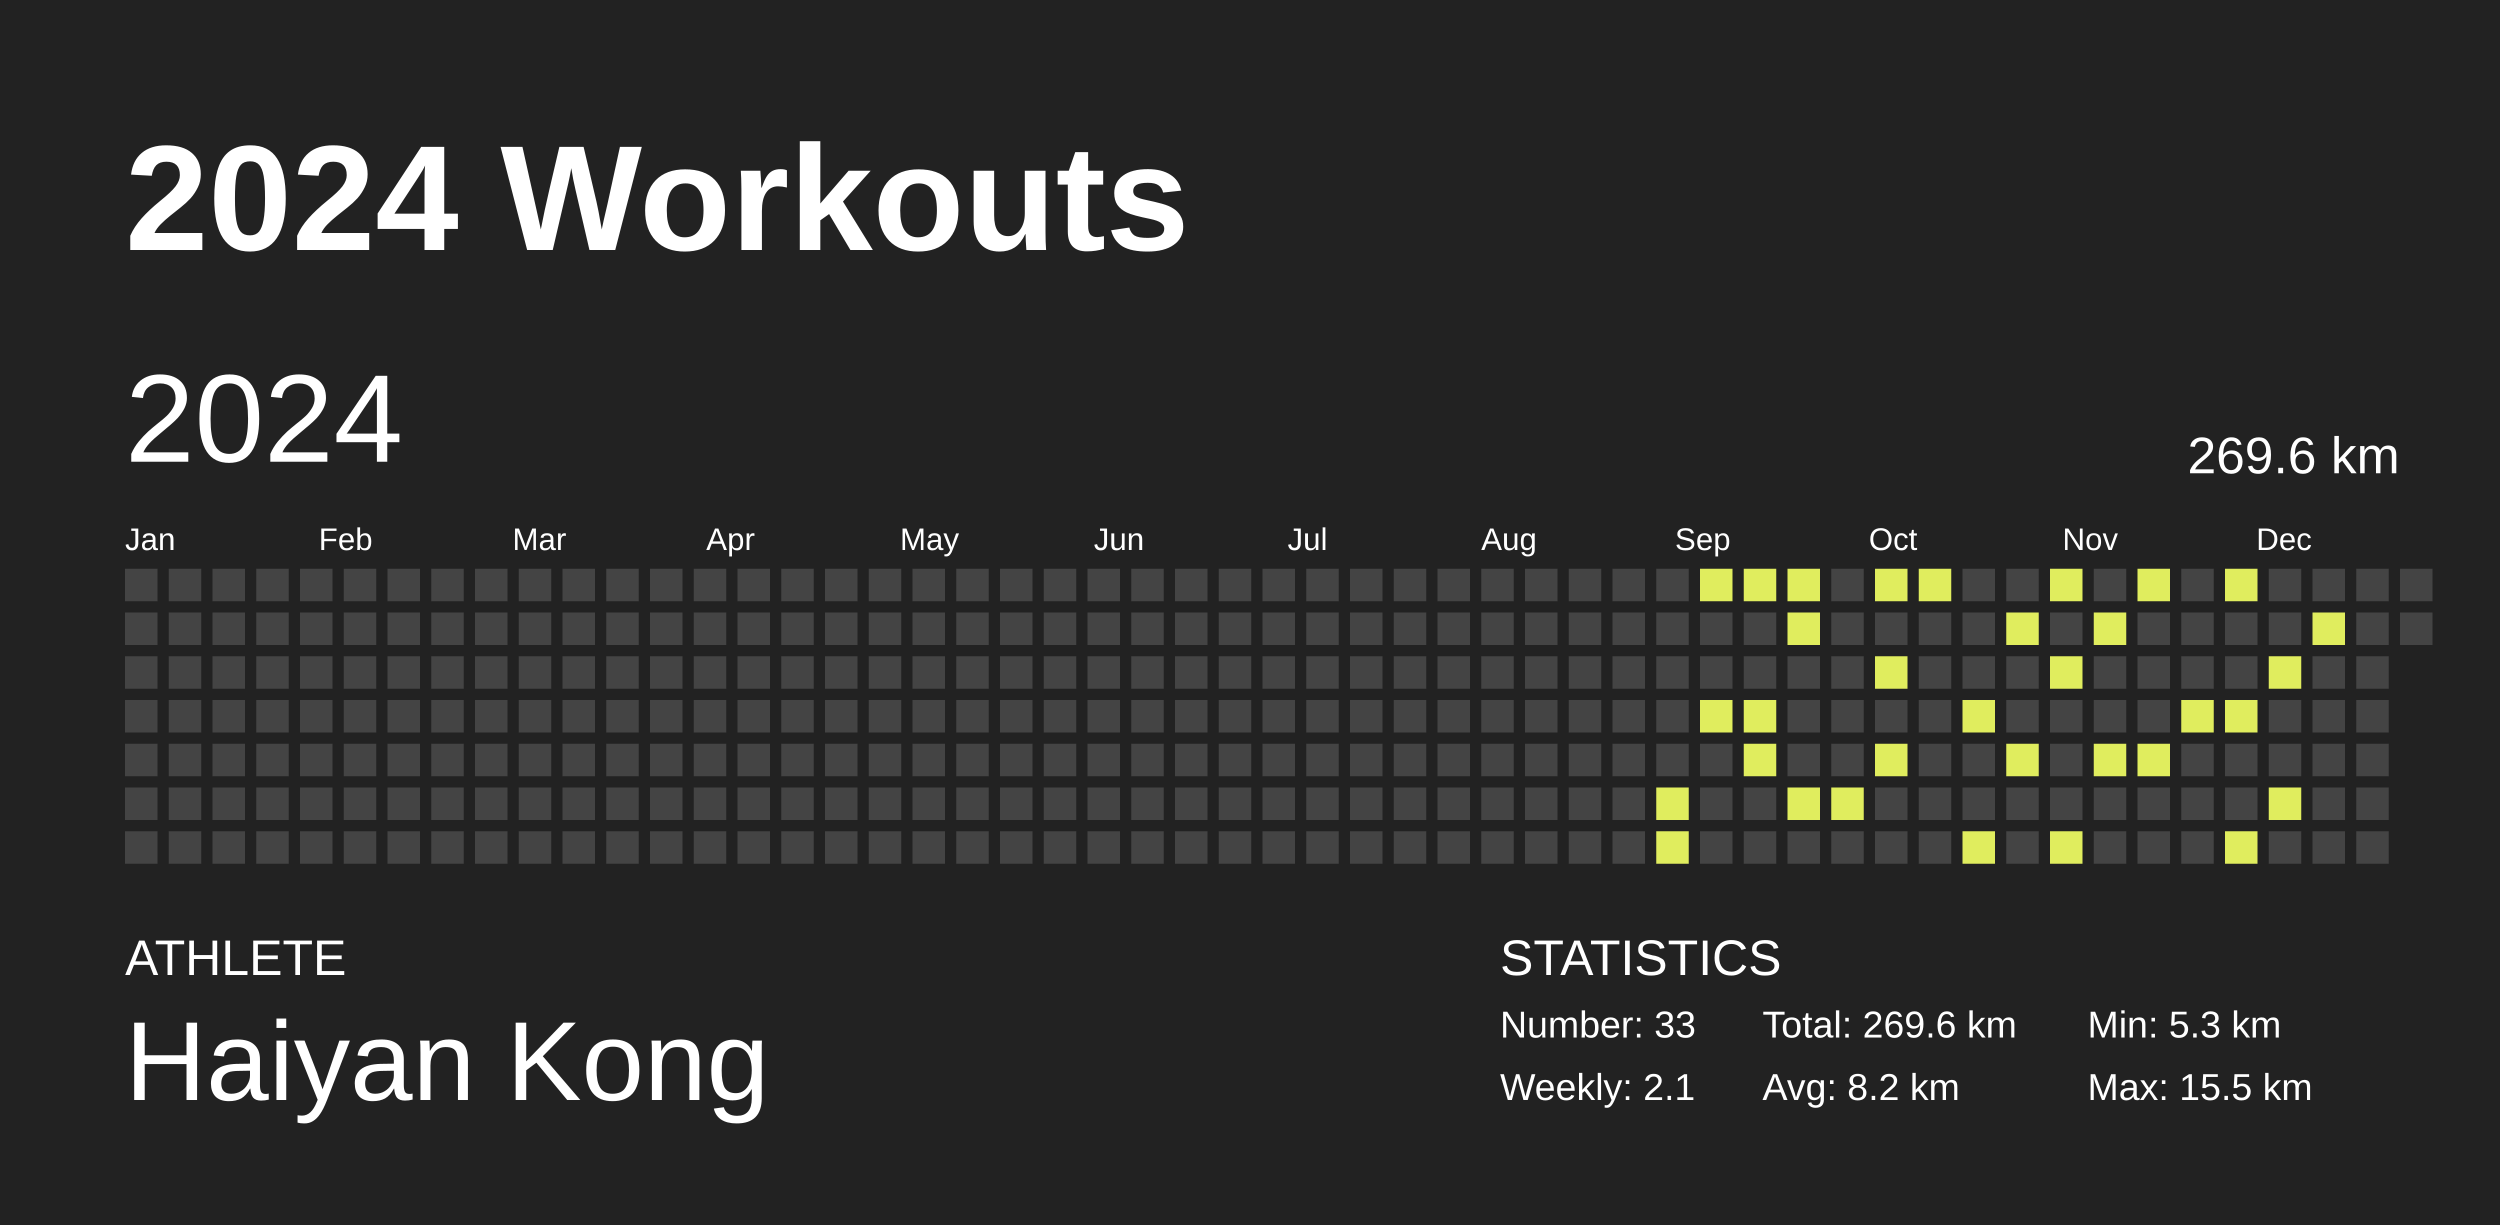
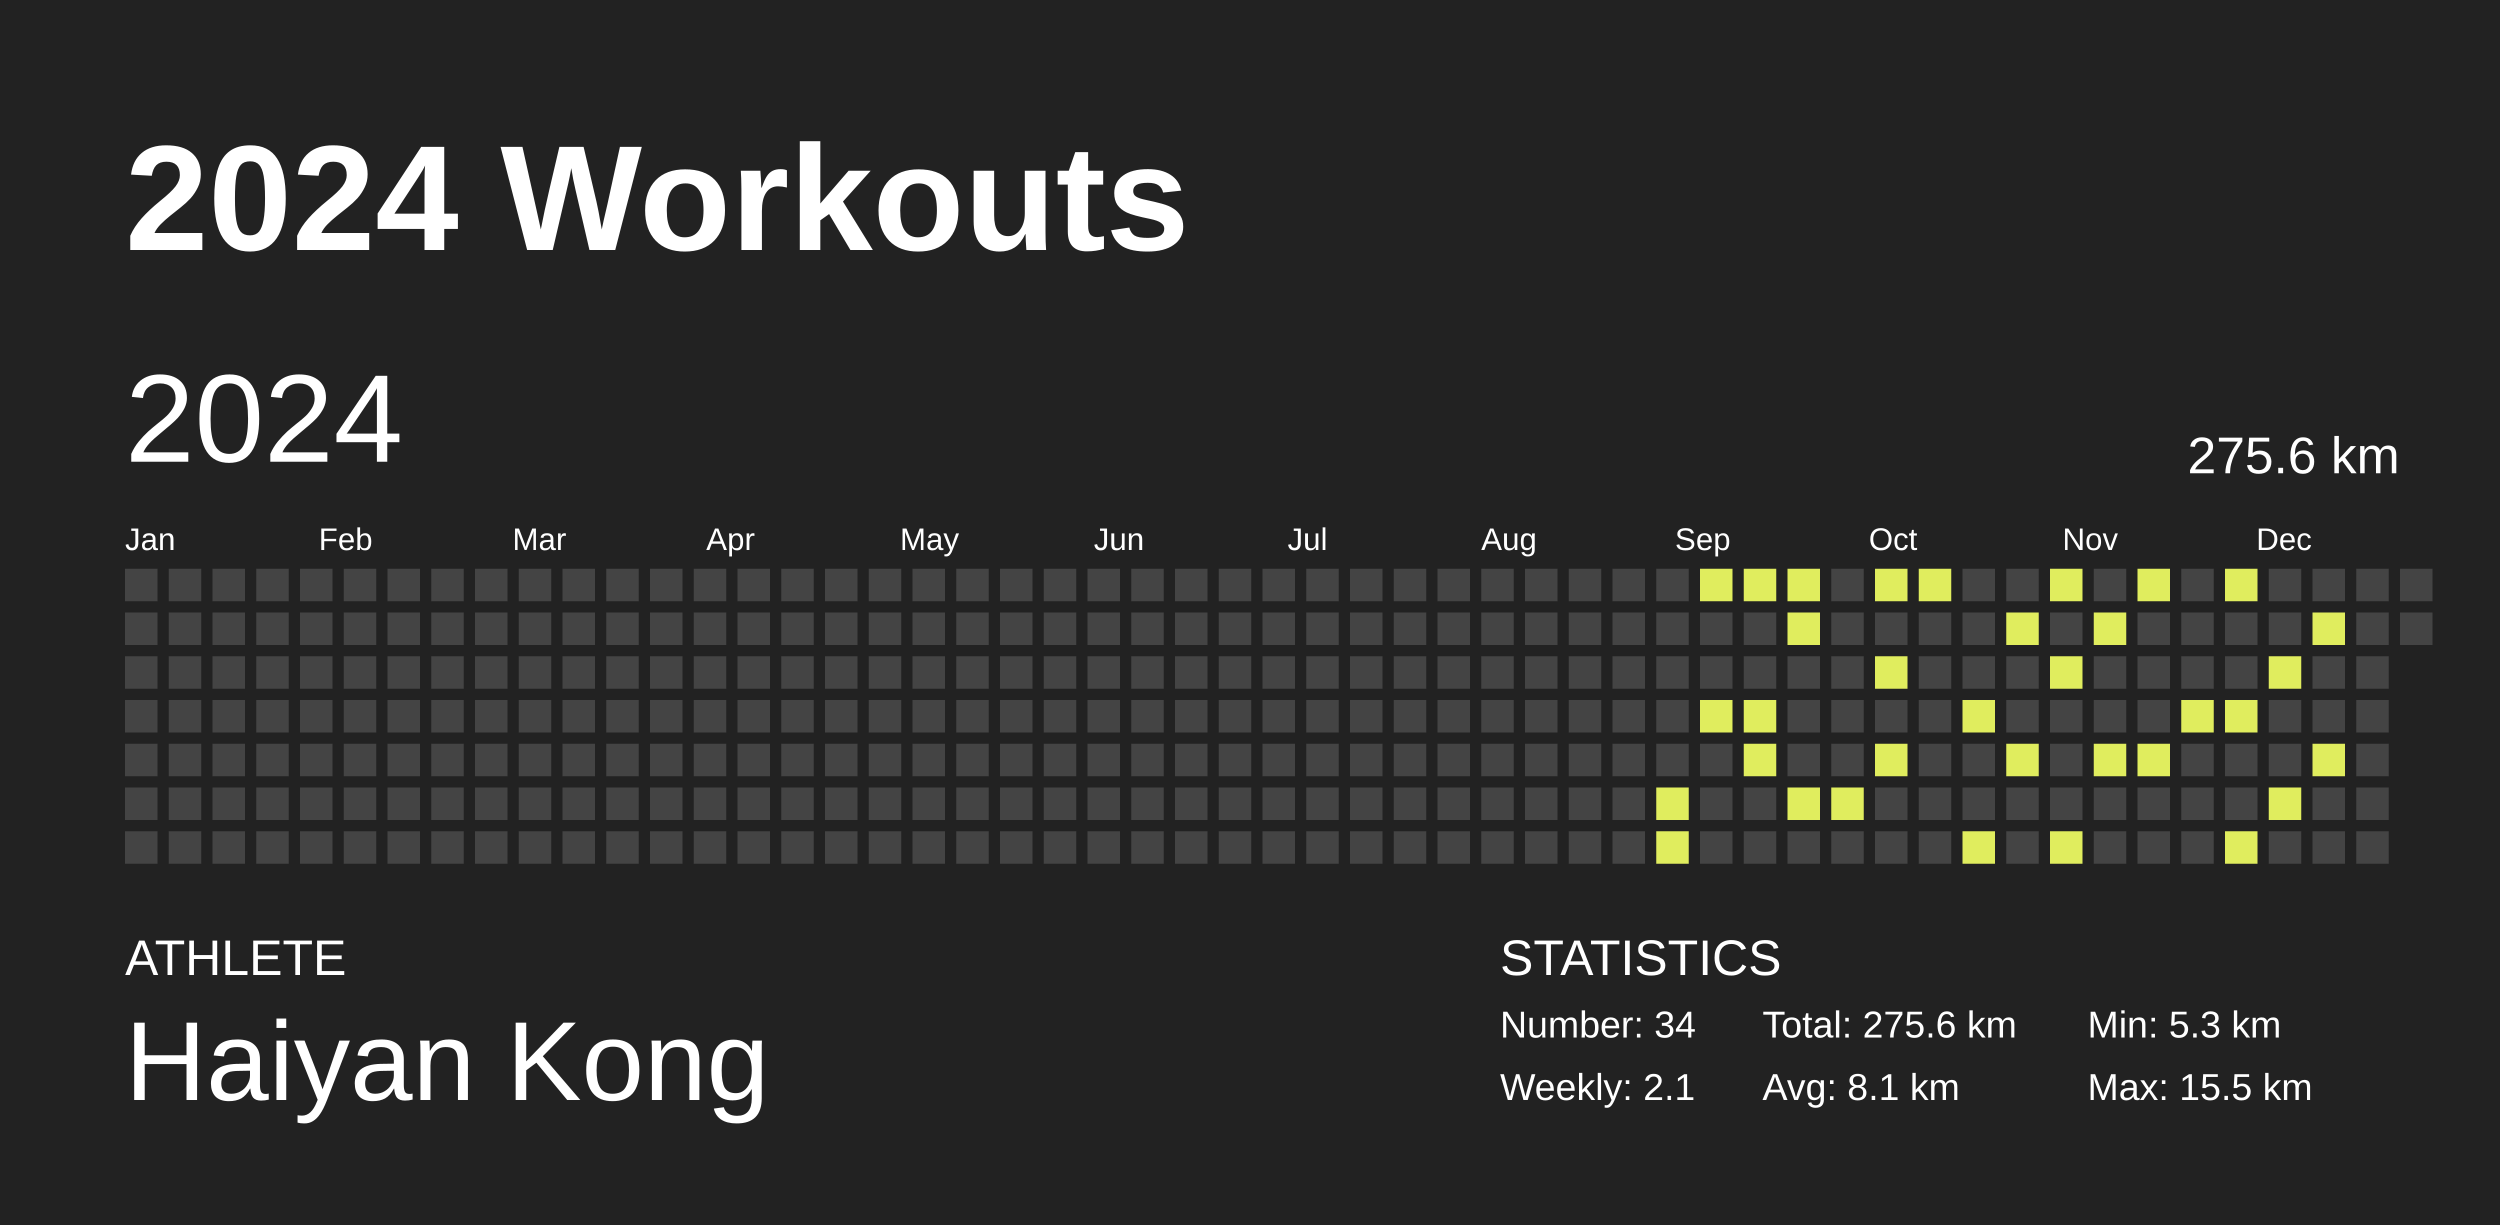
<svg xmlns="http://www.w3.org/2000/svg" baseProfile="full" height="98mm" version="1.1" viewBox="0,0,200,98" width="200mm">
  <defs />
  <rect fill="#222222" height="98" width="200" x="0" y="0" />
  <text fill="#FFFFFF" style="font-size:12px; font-family:Arial; font-weight:bold;" x="10" y="20">2024 Workouts</text>
  <text fill="#FFFFFF" style="font-size:4px; font-family:Arial" x="10" y="78">ATHLETE</text>
  <text fill="#FFFFFF" style="font-size:9px; font-family:Arial" x="10" y="88">Haiyan Kong</text>
  <text fill="#FFFFFF" style="font-size:4px; font-family:Arial" x="120" y="78">STATISTICS</text>
-   <text fill="#FFFFFF" style="font-size:3px; font-family:Arial" x="120" y="83">Number: 33</text>
+   <text fill="#FFFFFF" style="font-size:3px; font-family:Arial" x="120" y="83">Number: 34</text>
  <text fill="#FFFFFF" style="font-size:3px; font-family:Arial" x="120" y="88">Weekly: 2.1</text>
-   <text fill="#FFFFFF" style="font-size:3px; font-family:Arial" x="141" y="83">Total: 269.6 km</text>
-   <text fill="#FFFFFF" style="font-size:3px; font-family:Arial" x="141" y="88">Avg: 8.2 km</text>
+   <text fill="#FFFFFF" style="font-size:3px; font-family:Arial" x="141" y="83">Total: 275.6 km</text>
+   <text fill="#FFFFFF" style="font-size:3px; font-family:Arial" x="141" y="88">Avg: 8.1 km</text>
  <text fill="#FFFFFF" style="font-size:3px; font-family:Arial" x="167" y="83">Min: 5.3 km</text>
  <text fill="#FFFFFF" style="font-size:3px; font-family:Arial" x="167" y="88">Max: 15.5 km</text>
  <text dominant-baseline="hanging" fill="#FFFFFF" style="font-size:10.0px; font-family:Arial;" x="10" y="30">2024</text>
-   <text dominant-baseline="hanging" fill="#FFFFFF" style="font-size:4.125px; font-family:Arial;" x="175" y="35">269.6 km</text>
+   <text dominant-baseline="hanging" fill="#FFFFFF" style="font-size:4.125px; font-family:Arial;" x="175" y="35">275.6 km</text>
  <text fill="#FFFFFF" style="font-size:2.5px; font-family:Arial" x="10.0" y="44">Jan</text>
  <text fill="#FFFFFF" style="font-size:2.5px; font-family:Arial" x="25.5" y="44">Feb</text>
  <text fill="#FFFFFF" style="font-size:2.5px; font-family:Arial" x="41.0" y="44">Mar</text>
  <text fill="#FFFFFF" style="font-size:2.5px; font-family:Arial" x="56.5" y="44">Apr</text>
  <text fill="#FFFFFF" style="font-size:2.5px; font-family:Arial" x="72.0" y="44">May</text>
  <text fill="#FFFFFF" style="font-size:2.5px; font-family:Arial" x="87.5" y="44">Jun</text>
  <text fill="#FFFFFF" style="font-size:2.5px; font-family:Arial" x="103.0" y="44">Jul</text>
  <text fill="#FFFFFF" style="font-size:2.5px; font-family:Arial" x="118.5" y="44">Aug</text>
  <text fill="#FFFFFF" style="font-size:2.5px; font-family:Arial" x="134.0" y="44">Sep</text>
  <text fill="#FFFFFF" style="font-size:2.5px; font-family:Arial" x="149.5" y="44">Oct</text>
  <text fill="#FFFFFF" style="font-size:2.5px; font-family:Arial" x="165.0" y="44">Nov</text>
  <text fill="#FFFFFF" style="font-size:2.5px; font-family:Arial" x="180.5" y="44">Dec</text>
  <rect fill="#444444" height="2.6" width="2.6" x="10.0" y="45.5" />
  <rect fill="#444444" height="2.6" width="2.6" x="10.0" y="49.0" />
  <rect fill="#444444" height="2.6" width="2.6" x="10.0" y="52.5" />
  <rect fill="#444444" height="2.6" width="2.6" x="10.0" y="56.0" />
  <rect fill="#444444" height="2.6" width="2.6" x="10.0" y="59.5" />
  <rect fill="#444444" height="2.6" width="2.6" x="10.0" y="63.0" />
  <rect fill="#444444" height="2.6" width="2.6" x="10.0" y="66.5" />
  <rect fill="#444444" height="2.6" width="2.6" x="13.5" y="45.5" />
  <rect fill="#444444" height="2.6" width="2.6" x="13.5" y="49.0" />
  <rect fill="#444444" height="2.6" width="2.6" x="13.5" y="52.5" />
  <rect fill="#444444" height="2.6" width="2.6" x="13.5" y="56.0" />
  <rect fill="#444444" height="2.6" width="2.6" x="13.5" y="59.5" />
  <rect fill="#444444" height="2.6" width="2.6" x="13.5" y="63.0" />
  <rect fill="#444444" height="2.6" width="2.6" x="13.5" y="66.5" />
  <rect fill="#444444" height="2.6" width="2.6" x="17.0" y="45.5" />
  <rect fill="#444444" height="2.6" width="2.6" x="17.0" y="49.0" />
  <rect fill="#444444" height="2.6" width="2.6" x="17.0" y="52.5" />
  <rect fill="#444444" height="2.6" width="2.6" x="17.0" y="56.0" />
  <rect fill="#444444" height="2.6" width="2.6" x="17.0" y="59.5" />
  <rect fill="#444444" height="2.6" width="2.6" x="17.0" y="63.0" />
  <rect fill="#444444" height="2.6" width="2.6" x="17.0" y="66.5" />
  <rect fill="#444444" height="2.6" width="2.6" x="20.5" y="45.5" />
  <rect fill="#444444" height="2.6" width="2.6" x="20.5" y="49.0" />
  <rect fill="#444444" height="2.6" width="2.6" x="20.5" y="52.5" />
  <rect fill="#444444" height="2.6" width="2.6" x="20.5" y="56.0" />
  <rect fill="#444444" height="2.6" width="2.6" x="20.5" y="59.5" />
  <rect fill="#444444" height="2.6" width="2.6" x="20.5" y="63.0" />
  <rect fill="#444444" height="2.6" width="2.6" x="20.5" y="66.5" />
  <rect fill="#444444" height="2.6" width="2.6" x="24.0" y="45.5" />
  <rect fill="#444444" height="2.6" width="2.6" x="24.0" y="49.0" />
  <rect fill="#444444" height="2.6" width="2.6" x="24.0" y="52.5" />
  <rect fill="#444444" height="2.6" width="2.6" x="24.0" y="56.0" />
  <rect fill="#444444" height="2.6" width="2.6" x="24.0" y="59.5" />
  <rect fill="#444444" height="2.6" width="2.6" x="24.0" y="63.0" />
  <rect fill="#444444" height="2.6" width="2.6" x="24.0" y="66.5" />
  <rect fill="#444444" height="2.6" width="2.6" x="27.5" y="45.5" />
  <rect fill="#444444" height="2.6" width="2.6" x="27.5" y="49.0" />
  <rect fill="#444444" height="2.6" width="2.6" x="27.5" y="52.5" />
  <rect fill="#444444" height="2.6" width="2.6" x="27.5" y="56.0" />
  <rect fill="#444444" height="2.6" width="2.6" x="27.5" y="59.5" />
  <rect fill="#444444" height="2.6" width="2.6" x="27.5" y="63.0" />
  <rect fill="#444444" height="2.6" width="2.6" x="27.5" y="66.5" />
  <rect fill="#444444" height="2.6" width="2.6" x="31.0" y="45.5" />
  <rect fill="#444444" height="2.6" width="2.6" x="31.0" y="49.0" />
  <rect fill="#444444" height="2.6" width="2.6" x="31.0" y="52.5" />
  <rect fill="#444444" height="2.6" width="2.6" x="31.0" y="56.0" />
  <rect fill="#444444" height="2.6" width="2.6" x="31.0" y="59.5" />
  <rect fill="#444444" height="2.6" width="2.6" x="31.0" y="63.0" />
  <rect fill="#444444" height="2.6" width="2.6" x="31.0" y="66.5" />
  <rect fill="#444444" height="2.6" width="2.6" x="34.5" y="45.5" />
  <rect fill="#444444" height="2.6" width="2.6" x="34.5" y="49.0" />
  <rect fill="#444444" height="2.6" width="2.6" x="34.5" y="52.5" />
  <rect fill="#444444" height="2.6" width="2.6" x="34.5" y="56.0" />
  <rect fill="#444444" height="2.6" width="2.6" x="34.5" y="59.5" />
  <rect fill="#444444" height="2.6" width="2.6" x="34.5" y="63.0" />
  <rect fill="#444444" height="2.6" width="2.6" x="34.5" y="66.5" />
  <rect fill="#444444" height="2.6" width="2.6" x="38.0" y="45.5" />
  <rect fill="#444444" height="2.6" width="2.6" x="38.0" y="49.0" />
  <rect fill="#444444" height="2.6" width="2.6" x="38.0" y="52.5" />
  <rect fill="#444444" height="2.6" width="2.6" x="38.0" y="56.0" />
  <rect fill="#444444" height="2.6" width="2.6" x="38.0" y="59.5" />
  <rect fill="#444444" height="2.6" width="2.6" x="38.0" y="63.0" />
  <rect fill="#444444" height="2.6" width="2.6" x="38.0" y="66.5" />
  <rect fill="#444444" height="2.6" width="2.6" x="41.5" y="45.5" />
  <rect fill="#444444" height="2.6" width="2.6" x="41.5" y="49.0" />
  <rect fill="#444444" height="2.6" width="2.6" x="41.5" y="52.5" />
  <rect fill="#444444" height="2.6" width="2.6" x="41.5" y="56.0" />
  <rect fill="#444444" height="2.6" width="2.6" x="41.5" y="59.5" />
  <rect fill="#444444" height="2.6" width="2.6" x="41.5" y="63.0" />
  <rect fill="#444444" height="2.6" width="2.6" x="41.5" y="66.5" />
  <rect fill="#444444" height="2.6" width="2.6" x="45.0" y="45.5" />
  <rect fill="#444444" height="2.6" width="2.6" x="45.0" y="49.0" />
  <rect fill="#444444" height="2.6" width="2.6" x="45.0" y="52.5" />
  <rect fill="#444444" height="2.6" width="2.6" x="45.0" y="56.0" />
  <rect fill="#444444" height="2.6" width="2.6" x="45.0" y="59.5" />
  <rect fill="#444444" height="2.6" width="2.6" x="45.0" y="63.0" />
  <rect fill="#444444" height="2.6" width="2.6" x="45.0" y="66.5" />
  <rect fill="#444444" height="2.6" width="2.6" x="48.5" y="45.5" />
  <rect fill="#444444" height="2.6" width="2.6" x="48.5" y="49.0" />
  <rect fill="#444444" height="2.6" width="2.6" x="48.5" y="52.5" />
  <rect fill="#444444" height="2.6" width="2.6" x="48.5" y="56.0" />
  <rect fill="#444444" height="2.6" width="2.6" x="48.5" y="59.5" />
  <rect fill="#444444" height="2.6" width="2.6" x="48.5" y="63.0" />
  <rect fill="#444444" height="2.6" width="2.6" x="48.5" y="66.5" />
  <rect fill="#444444" height="2.6" width="2.6" x="52.0" y="45.5" />
  <rect fill="#444444" height="2.6" width="2.6" x="52.0" y="49.0" />
  <rect fill="#444444" height="2.6" width="2.6" x="52.0" y="52.5" />
  <rect fill="#444444" height="2.6" width="2.6" x="52.0" y="56.0" />
  <rect fill="#444444" height="2.6" width="2.6" x="52.0" y="59.5" />
  <rect fill="#444444" height="2.6" width="2.6" x="52.0" y="63.0" />
  <rect fill="#444444" height="2.6" width="2.6" x="52.0" y="66.5" />
  <rect fill="#444444" height="2.6" width="2.6" x="55.5" y="45.5" />
  <rect fill="#444444" height="2.6" width="2.6" x="55.5" y="49.0" />
  <rect fill="#444444" height="2.6" width="2.6" x="55.5" y="52.5" />
  <rect fill="#444444" height="2.6" width="2.6" x="55.5" y="56.0" />
  <rect fill="#444444" height="2.6" width="2.6" x="55.5" y="59.5" />
  <rect fill="#444444" height="2.6" width="2.6" x="55.5" y="63.0" />
  <rect fill="#444444" height="2.6" width="2.6" x="55.5" y="66.5" />
  <rect fill="#444444" height="2.6" width="2.6" x="59.0" y="45.5" />
  <rect fill="#444444" height="2.6" width="2.6" x="59.0" y="49.0" />
  <rect fill="#444444" height="2.6" width="2.6" x="59.0" y="52.5" />
  <rect fill="#444444" height="2.6" width="2.6" x="59.0" y="56.0" />
  <rect fill="#444444" height="2.6" width="2.6" x="59.0" y="59.5" />
  <rect fill="#444444" height="2.6" width="2.6" x="59.0" y="63.0" />
  <rect fill="#444444" height="2.6" width="2.6" x="59.0" y="66.5" />
  <rect fill="#444444" height="2.6" width="2.6" x="62.5" y="45.5" />
  <rect fill="#444444" height="2.6" width="2.6" x="62.5" y="49.0" />
  <rect fill="#444444" height="2.6" width="2.6" x="62.5" y="52.5" />
  <rect fill="#444444" height="2.6" width="2.6" x="62.5" y="56.0" />
  <rect fill="#444444" height="2.6" width="2.6" x="62.5" y="59.5" />
  <rect fill="#444444" height="2.6" width="2.6" x="62.5" y="63.0" />
  <rect fill="#444444" height="2.6" width="2.6" x="62.5" y="66.5" />
  <rect fill="#444444" height="2.6" width="2.6" x="66.0" y="45.5" />
  <rect fill="#444444" height="2.6" width="2.6" x="66.0" y="49.0" />
  <rect fill="#444444" height="2.6" width="2.6" x="66.0" y="52.5" />
  <rect fill="#444444" height="2.6" width="2.6" x="66.0" y="56.0" />
  <rect fill="#444444" height="2.6" width="2.6" x="66.0" y="59.5" />
  <rect fill="#444444" height="2.6" width="2.6" x="66.0" y="63.0" />
  <rect fill="#444444" height="2.6" width="2.6" x="66.0" y="66.5" />
  <rect fill="#444444" height="2.6" width="2.6" x="69.5" y="45.5" />
  <rect fill="#444444" height="2.6" width="2.6" x="69.5" y="49.0" />
  <rect fill="#444444" height="2.6" width="2.6" x="69.5" y="52.5" />
  <rect fill="#444444" height="2.6" width="2.6" x="69.5" y="56.0" />
  <rect fill="#444444" height="2.6" width="2.6" x="69.5" y="59.5" />
  <rect fill="#444444" height="2.6" width="2.6" x="69.5" y="63.0" />
  <rect fill="#444444" height="2.6" width="2.6" x="69.5" y="66.5" />
  <rect fill="#444444" height="2.6" width="2.6" x="73.0" y="45.5" />
  <rect fill="#444444" height="2.6" width="2.6" x="73.0" y="49.0" />
  <rect fill="#444444" height="2.6" width="2.6" x="73.0" y="52.5" />
  <rect fill="#444444" height="2.6" width="2.6" x="73.0" y="56.0" />
  <rect fill="#444444" height="2.6" width="2.6" x="73.0" y="59.5" />
  <rect fill="#444444" height="2.6" width="2.6" x="73.0" y="63.0" />
  <rect fill="#444444" height="2.6" width="2.6" x="73.0" y="66.5" />
  <rect fill="#444444" height="2.6" width="2.6" x="76.5" y="45.5" />
  <rect fill="#444444" height="2.6" width="2.6" x="76.5" y="49.0" />
  <rect fill="#444444" height="2.6" width="2.6" x="76.5" y="52.5" />
  <rect fill="#444444" height="2.6" width="2.6" x="76.5" y="56.0" />
  <rect fill="#444444" height="2.6" width="2.6" x="76.5" y="59.5" />
  <rect fill="#444444" height="2.6" width="2.6" x="76.5" y="63.0" />
  <rect fill="#444444" height="2.6" width="2.6" x="76.5" y="66.5" />
  <rect fill="#444444" height="2.6" width="2.6" x="80.0" y="45.5" />
  <rect fill="#444444" height="2.6" width="2.6" x="80.0" y="49.0" />
  <rect fill="#444444" height="2.6" width="2.6" x="80.0" y="52.5" />
  <rect fill="#444444" height="2.6" width="2.6" x="80.0" y="56.0" />
  <rect fill="#444444" height="2.6" width="2.6" x="80.0" y="59.5" />
  <rect fill="#444444" height="2.6" width="2.6" x="80.0" y="63.0" />
  <rect fill="#444444" height="2.6" width="2.6" x="80.0" y="66.5" />
  <rect fill="#444444" height="2.6" width="2.6" x="83.5" y="45.5" />
  <rect fill="#444444" height="2.6" width="2.6" x="83.5" y="49.0" />
  <rect fill="#444444" height="2.6" width="2.6" x="83.5" y="52.5" />
  <rect fill="#444444" height="2.6" width="2.6" x="83.5" y="56.0" />
  <rect fill="#444444" height="2.6" width="2.6" x="83.5" y="59.5" />
  <rect fill="#444444" height="2.6" width="2.6" x="83.5" y="63.0" />
  <rect fill="#444444" height="2.6" width="2.6" x="83.5" y="66.5" />
  <rect fill="#444444" height="2.6" width="2.6" x="87.0" y="45.5" />
  <rect fill="#444444" height="2.6" width="2.6" x="87.0" y="49.0" />
  <rect fill="#444444" height="2.6" width="2.6" x="87.0" y="52.5" />
  <rect fill="#444444" height="2.6" width="2.6" x="87.0" y="56.0" />
  <rect fill="#444444" height="2.6" width="2.6" x="87.0" y="59.5" />
  <rect fill="#444444" height="2.6" width="2.6" x="87.0" y="63.0" />
  <rect fill="#444444" height="2.6" width="2.6" x="87.0" y="66.5" />
  <rect fill="#444444" height="2.6" width="2.6" x="90.5" y="45.5" />
  <rect fill="#444444" height="2.6" width="2.6" x="90.5" y="49.0" />
  <rect fill="#444444" height="2.6" width="2.6" x="90.5" y="52.5" />
  <rect fill="#444444" height="2.6" width="2.6" x="90.5" y="56.0" />
  <rect fill="#444444" height="2.6" width="2.6" x="90.5" y="59.5" />
  <rect fill="#444444" height="2.6" width="2.6" x="90.5" y="63.0" />
  <rect fill="#444444" height="2.6" width="2.6" x="90.5" y="66.5" />
  <rect fill="#444444" height="2.6" width="2.6" x="94.0" y="45.5" />
  <rect fill="#444444" height="2.6" width="2.6" x="94.0" y="49.0" />
  <rect fill="#444444" height="2.6" width="2.6" x="94.0" y="52.5" />
  <rect fill="#444444" height="2.6" width="2.6" x="94.0" y="56.0" />
  <rect fill="#444444" height="2.6" width="2.6" x="94.0" y="59.5" />
  <rect fill="#444444" height="2.6" width="2.6" x="94.0" y="63.0" />
  <rect fill="#444444" height="2.6" width="2.6" x="94.0" y="66.5" />
  <rect fill="#444444" height="2.6" width="2.6" x="97.5" y="45.5" />
  <rect fill="#444444" height="2.6" width="2.6" x="97.5" y="49.0" />
  <rect fill="#444444" height="2.6" width="2.6" x="97.5" y="52.5" />
  <rect fill="#444444" height="2.6" width="2.6" x="97.5" y="56.0" />
  <rect fill="#444444" height="2.6" width="2.6" x="97.5" y="59.5" />
  <rect fill="#444444" height="2.6" width="2.6" x="97.5" y="63.0" />
  <rect fill="#444444" height="2.6" width="2.6" x="97.5" y="66.5" />
  <rect fill="#444444" height="2.6" width="2.6" x="101.0" y="45.5" />
  <rect fill="#444444" height="2.6" width="2.6" x="101.0" y="49.0" />
  <rect fill="#444444" height="2.6" width="2.6" x="101.0" y="52.5" />
  <rect fill="#444444" height="2.6" width="2.6" x="101.0" y="56.0" />
  <rect fill="#444444" height="2.6" width="2.6" x="101.0" y="59.5" />
  <rect fill="#444444" height="2.6" width="2.6" x="101.0" y="63.0" />
  <rect fill="#444444" height="2.6" width="2.6" x="101.0" y="66.5" />
  <rect fill="#444444" height="2.6" width="2.6" x="104.5" y="45.5" />
  <rect fill="#444444" height="2.6" width="2.6" x="104.5" y="49.0" />
  <rect fill="#444444" height="2.6" width="2.6" x="104.5" y="52.5" />
  <rect fill="#444444" height="2.6" width="2.6" x="104.5" y="56.0" />
  <rect fill="#444444" height="2.6" width="2.6" x="104.5" y="59.5" />
  <rect fill="#444444" height="2.6" width="2.6" x="104.5" y="63.0" />
  <rect fill="#444444" height="2.6" width="2.6" x="104.5" y="66.5" />
  <rect fill="#444444" height="2.6" width="2.6" x="108.0" y="45.5" />
  <rect fill="#444444" height="2.6" width="2.6" x="108.0" y="49.0" />
  <rect fill="#444444" height="2.6" width="2.6" x="108.0" y="52.5" />
  <rect fill="#444444" height="2.6" width="2.6" x="108.0" y="56.0" />
  <rect fill="#444444" height="2.6" width="2.6" x="108.0" y="59.5" />
  <rect fill="#444444" height="2.6" width="2.6" x="108.0" y="63.0" />
  <rect fill="#444444" height="2.6" width="2.6" x="108.0" y="66.5" />
  <rect fill="#444444" height="2.6" width="2.6" x="111.5" y="45.5" />
  <rect fill="#444444" height="2.6" width="2.6" x="111.5" y="49.0" />
  <rect fill="#444444" height="2.6" width="2.6" x="111.5" y="52.5" />
  <rect fill="#444444" height="2.6" width="2.6" x="111.5" y="56.0" />
  <rect fill="#444444" height="2.6" width="2.6" x="111.5" y="59.5" />
  <rect fill="#444444" height="2.6" width="2.6" x="111.5" y="63.0" />
  <rect fill="#444444" height="2.6" width="2.6" x="111.5" y="66.5" />
  <rect fill="#444444" height="2.6" width="2.6" x="115.0" y="45.5" />
  <rect fill="#444444" height="2.6" width="2.6" x="115.0" y="49.0" />
  <rect fill="#444444" height="2.6" width="2.6" x="115.0" y="52.5" />
  <rect fill="#444444" height="2.6" width="2.6" x="115.0" y="56.0" />
  <rect fill="#444444" height="2.6" width="2.6" x="115.0" y="59.5" />
  <rect fill="#444444" height="2.6" width="2.6" x="115.0" y="63.0" />
  <rect fill="#444444" height="2.6" width="2.6" x="115.0" y="66.5" />
  <rect fill="#444444" height="2.6" width="2.6" x="118.5" y="45.5" />
  <rect fill="#444444" height="2.6" width="2.6" x="118.5" y="49.0" />
  <rect fill="#444444" height="2.6" width="2.6" x="118.5" y="52.5" />
  <rect fill="#444444" height="2.6" width="2.6" x="118.5" y="56.0" />
  <rect fill="#444444" height="2.6" width="2.6" x="118.5" y="59.5" />
  <rect fill="#444444" height="2.6" width="2.6" x="118.5" y="63.0" />
  <rect fill="#444444" height="2.6" width="2.6" x="118.5" y="66.5" />
  <rect fill="#444444" height="2.6" width="2.6" x="122.0" y="45.5" />
  <rect fill="#444444" height="2.6" width="2.6" x="122.0" y="49.0" />
  <rect fill="#444444" height="2.6" width="2.6" x="122.0" y="52.5" />
  <rect fill="#444444" height="2.6" width="2.6" x="122.0" y="56.0" />
  <rect fill="#444444" height="2.6" width="2.6" x="122.0" y="59.5" />
  <rect fill="#444444" height="2.6" width="2.6" x="122.0" y="63.0" />
  <rect fill="#444444" height="2.6" width="2.6" x="122.0" y="66.5" />
  <rect fill="#444444" height="2.6" width="2.6" x="125.5" y="45.5" />
  <rect fill="#444444" height="2.6" width="2.6" x="125.5" y="49.0" />
  <rect fill="#444444" height="2.6" width="2.6" x="125.5" y="52.5" />
  <rect fill="#444444" height="2.6" width="2.6" x="125.5" y="56.0" />
  <rect fill="#444444" height="2.6" width="2.6" x="125.5" y="59.5" />
  <rect fill="#444444" height="2.6" width="2.6" x="125.5" y="63.0" />
  <rect fill="#444444" height="2.6" width="2.6" x="125.5" y="66.5" />
  <rect fill="#444444" height="2.6" width="2.6" x="129.0" y="45.5" />
  <rect fill="#444444" height="2.6" width="2.6" x="129.0" y="49.0" />
  <rect fill="#444444" height="2.6" width="2.6" x="129.0" y="52.5" />
  <rect fill="#444444" height="2.6" width="2.6" x="129.0" y="56.0" />
  <rect fill="#444444" height="2.6" width="2.6" x="129.0" y="59.5" />
  <rect fill="#444444" height="2.6" width="2.6" x="129.0" y="63.0" />
  <rect fill="#444444" height="2.6" width="2.6" x="129.0" y="66.5" />
  <rect fill="#444444" height="2.6" width="2.6" x="132.5" y="45.5" />
  <rect fill="#444444" height="2.6" width="2.6" x="132.5" y="49.0" />
  <rect fill="#444444" height="2.6" width="2.6" x="132.5" y="52.5" />
  <rect fill="#444444" height="2.6" width="2.6" x="132.5" y="56.0" />
  <rect fill="#444444" height="2.6" width="2.6" x="132.5" y="59.5" />
  <rect fill="#e0ed5e" height="2.6" width="2.6" x="132.5" y="63.0" />
  <rect fill="#e0ed5e" height="2.6" width="2.6" x="132.5" y="66.5" />
  <rect fill="#e0ed5e" height="2.6" width="2.6" x="136.0" y="45.5" />
  <rect fill="#444444" height="2.6" width="2.6" x="136.0" y="49.0" />
  <rect fill="#444444" height="2.6" width="2.6" x="136.0" y="52.5" />
  <rect fill="#e0ed5e" height="2.6" width="2.6" x="136.0" y="56.0" />
  <rect fill="#444444" height="2.6" width="2.6" x="136.0" y="59.5" />
  <rect fill="#444444" height="2.6" width="2.6" x="136.0" y="63.0" />
  <rect fill="#444444" height="2.6" width="2.6" x="136.0" y="66.5" />
  <rect fill="#e0ed5e" height="2.6" width="2.6" x="139.5" y="45.5" />
  <rect fill="#444444" height="2.6" width="2.6" x="139.5" y="49.0" />
  <rect fill="#444444" height="2.6" width="2.6" x="139.5" y="52.5" />
  <rect fill="#e0ed5e" height="2.6" width="2.6" x="139.5" y="56.0" />
  <rect fill="#e0ed5e" height="2.6" width="2.6" x="139.5" y="59.5" />
  <rect fill="#444444" height="2.6" width="2.6" x="139.5" y="63.0" />
  <rect fill="#444444" height="2.6" width="2.6" x="139.5" y="66.5" />
  <rect fill="#e0ed5e" height="2.6" width="2.6" x="143.0" y="45.5" />
  <rect fill="#e0ed5e" height="2.6" width="2.6" x="143.0" y="49.0" />
  <rect fill="#444444" height="2.6" width="2.6" x="143.0" y="52.5" />
  <rect fill="#444444" height="2.6" width="2.6" x="143.0" y="56.0" />
  <rect fill="#444444" height="2.6" width="2.6" x="143.0" y="59.5" />
  <rect fill="#e0ed5e" height="2.6" width="2.6" x="143.0" y="63.0" />
  <rect fill="#444444" height="2.6" width="2.6" x="143.0" y="66.5" />
  <rect fill="#444444" height="2.6" width="2.6" x="146.5" y="45.5" />
  <rect fill="#444444" height="2.6" width="2.6" x="146.5" y="49.0" />
  <rect fill="#444444" height="2.6" width="2.6" x="146.5" y="52.5" />
  <rect fill="#444444" height="2.6" width="2.6" x="146.5" y="56.0" />
  <rect fill="#444444" height="2.6" width="2.6" x="146.5" y="59.5" />
  <rect fill="#e0ed5e" height="2.6" width="2.6" x="146.5" y="63.0" />
  <rect fill="#444444" height="2.6" width="2.6" x="146.5" y="66.5" />
  <rect fill="#e0ed5e" height="2.6" width="2.6" x="150.0" y="45.5" />
  <rect fill="#444444" height="2.6" width="2.6" x="150.0" y="49.0" />
  <rect fill="#e0ed5e" height="2.6" width="2.6" x="150.0" y="52.5" />
  <rect fill="#444444" height="2.6" width="2.6" x="150.0" y="56.0" />
  <rect fill="#e0ed5e" height="2.6" width="2.6" x="150.0" y="59.5" />
  <rect fill="#444444" height="2.6" width="2.6" x="150.0" y="63.0" />
  <rect fill="#444444" height="2.6" width="2.6" x="150.0" y="66.5" />
  <rect fill="#e0ed5e" height="2.6" width="2.6" x="153.5" y="45.5" />
  <rect fill="#444444" height="2.6" width="2.6" x="153.5" y="49.0" />
  <rect fill="#444444" height="2.6" width="2.6" x="153.5" y="52.5" />
  <rect fill="#444444" height="2.6" width="2.6" x="153.5" y="56.0" />
  <rect fill="#444444" height="2.6" width="2.6" x="153.5" y="59.5" />
  <rect fill="#444444" height="2.6" width="2.6" x="153.5" y="63.0" />
  <rect fill="#444444" height="2.6" width="2.6" x="153.5" y="66.5" />
  <rect fill="#444444" height="2.6" width="2.6" x="157.0" y="45.5" />
  <rect fill="#444444" height="2.6" width="2.6" x="157.0" y="49.0" />
  <rect fill="#444444" height="2.6" width="2.6" x="157.0" y="52.5" />
  <rect fill="#e0ed5e" height="2.6" width="2.6" x="157.0" y="56.0" />
  <rect fill="#444444" height="2.6" width="2.6" x="157.0" y="59.5" />
  <rect fill="#444444" height="2.6" width="2.6" x="157.0" y="63.0" />
  <rect fill="#e0ed5e" height="2.6" width="2.6" x="157.0" y="66.5" />
  <rect fill="#444444" height="2.6" width="2.6" x="160.5" y="45.5" />
  <rect fill="#e0ed5e" height="2.6" width="2.6" x="160.5" y="49.0" />
  <rect fill="#444444" height="2.6" width="2.6" x="160.5" y="52.5" />
  <rect fill="#444444" height="2.6" width="2.6" x="160.5" y="56.0" />
  <rect fill="#e0ed5e" height="2.6" width="2.6" x="160.5" y="59.5" />
  <rect fill="#444444" height="2.6" width="2.6" x="160.5" y="63.0" />
  <rect fill="#444444" height="2.6" width="2.6" x="160.5" y="66.5" />
  <rect fill="#e0ed5e" height="2.6" width="2.6" x="164.0" y="45.5" />
  <rect fill="#444444" height="2.6" width="2.6" x="164.0" y="49.0" />
  <rect fill="#e0ed5e" height="2.6" width="2.6" x="164.0" y="52.5" />
  <rect fill="#444444" height="2.6" width="2.6" x="164.0" y="56.0" />
  <rect fill="#444444" height="2.6" width="2.6" x="164.0" y="59.5" />
  <rect fill="#444444" height="2.6" width="2.6" x="164.0" y="63.0" />
  <rect fill="#e0ed5e" height="2.6" width="2.6" x="164.0" y="66.5" />
  <rect fill="#444444" height="2.6" width="2.6" x="167.5" y="45.5" />
  <rect fill="#e0ed5e" height="2.6" width="2.6" x="167.5" y="49.0" />
  <rect fill="#444444" height="2.6" width="2.6" x="167.5" y="52.5" />
  <rect fill="#444444" height="2.6" width="2.6" x="167.5" y="56.0" />
  <rect fill="#e0ed5e" height="2.6" width="2.6" x="167.5" y="59.5" />
  <rect fill="#444444" height="2.6" width="2.6" x="167.5" y="63.0" />
  <rect fill="#444444" height="2.6" width="2.6" x="167.5" y="66.5" />
  <rect fill="#e0ed5e" height="2.6" width="2.6" x="171.0" y="45.5" />
  <rect fill="#444444" height="2.6" width="2.6" x="171.0" y="49.0" />
  <rect fill="#444444" height="2.6" width="2.6" x="171.0" y="52.5" />
  <rect fill="#444444" height="2.6" width="2.6" x="171.0" y="56.0" />
  <rect fill="#e0ed5e" height="2.6" width="2.6" x="171.0" y="59.5" />
  <rect fill="#444444" height="2.6" width="2.6" x="171.0" y="63.0" />
  <rect fill="#444444" height="2.6" width="2.6" x="171.0" y="66.5" />
  <rect fill="#444444" height="2.6" width="2.6" x="174.5" y="45.5" />
  <rect fill="#444444" height="2.6" width="2.6" x="174.5" y="49.0" />
  <rect fill="#444444" height="2.6" width="2.6" x="174.5" y="52.5" />
  <rect fill="#e0ed5e" height="2.6" width="2.6" x="174.5" y="56.0" />
  <rect fill="#444444" height="2.6" width="2.6" x="174.5" y="59.5" />
  <rect fill="#444444" height="2.6" width="2.6" x="174.5" y="63.0" />
  <rect fill="#444444" height="2.6" width="2.6" x="174.5" y="66.5" />
  <rect fill="#e0ed5e" height="2.6" width="2.6" x="178.0" y="45.5" />
  <rect fill="#444444" height="2.6" width="2.6" x="178.0" y="49.0" />
  <rect fill="#444444" height="2.6" width="2.6" x="178.0" y="52.5" />
  <rect fill="#e0ed5e" height="2.6" width="2.6" x="178.0" y="56.0" />
  <rect fill="#444444" height="2.6" width="2.6" x="178.0" y="59.5" />
  <rect fill="#444444" height="2.6" width="2.6" x="178.0" y="63.0" />
  <rect fill="#e0ed5e" height="2.6" width="2.6" x="178.0" y="66.5" />
  <rect fill="#444444" height="2.6" width="2.6" x="181.5" y="45.5" />
  <rect fill="#444444" height="2.6" width="2.6" x="181.5" y="49.0" />
  <rect fill="#e0ed5e" height="2.6" width="2.6" x="181.5" y="52.5" />
  <rect fill="#444444" height="2.6" width="2.6" x="181.5" y="56.0" />
  <rect fill="#444444" height="2.6" width="2.6" x="181.5" y="59.5" />
  <rect fill="#e0ed5e" height="2.6" width="2.6" x="181.5" y="63.0" />
  <rect fill="#444444" height="2.6" width="2.6" x="181.5" y="66.5" />
  <rect fill="#444444" height="2.6" width="2.6" x="185.0" y="45.5" />
  <rect fill="#e0ed5e" height="2.6" width="2.6" x="185.0" y="49.0" />
  <rect fill="#444444" height="2.6" width="2.6" x="185.0" y="52.5" />
  <rect fill="#444444" height="2.6" width="2.6" x="185.0" y="56.0" />
-   <rect fill="#444444" height="2.6" width="2.6" x="185.0" y="59.5" />
+   <rect fill="#e0ed5e" height="2.6" width="2.6" x="185.0" y="59.5" />
  <rect fill="#444444" height="2.6" width="2.6" x="185.0" y="63.0" />
  <rect fill="#444444" height="2.6" width="2.6" x="185.0" y="66.5" />
  <rect fill="#444444" height="2.6" width="2.6" x="188.5" y="45.5" />
  <rect fill="#444444" height="2.6" width="2.6" x="188.5" y="49.0" />
  <rect fill="#444444" height="2.6" width="2.6" x="188.5" y="52.5" />
  <rect fill="#444444" height="2.6" width="2.6" x="188.5" y="56.0" />
  <rect fill="#444444" height="2.6" width="2.6" x="188.5" y="59.5" />
  <rect fill="#444444" height="2.6" width="2.6" x="188.5" y="63.0" />
  <rect fill="#444444" height="2.6" width="2.6" x="188.5" y="66.5" />
  <rect fill="#444444" height="2.6" width="2.6" x="192.0" y="45.5" />
  <rect fill="#444444" height="2.6" width="2.6" x="192.0" y="49.0" />
</svg>
